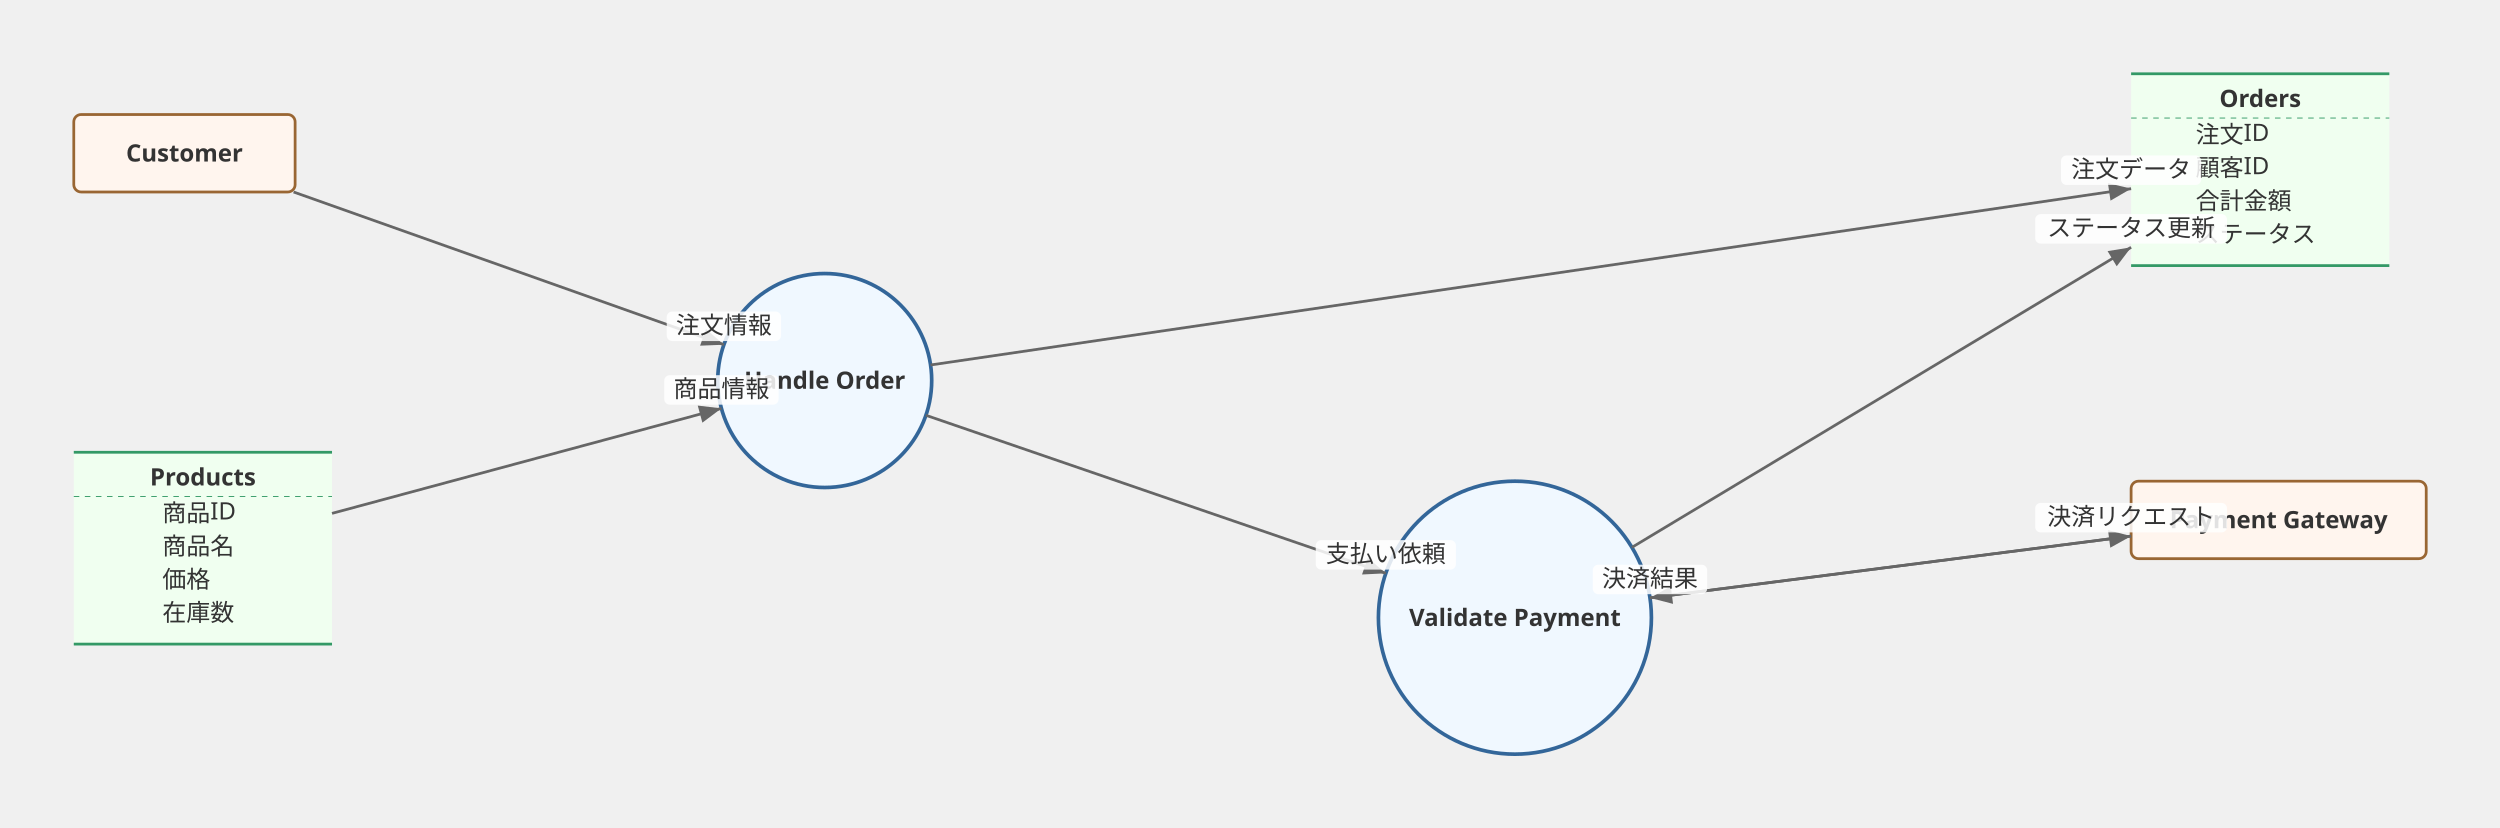
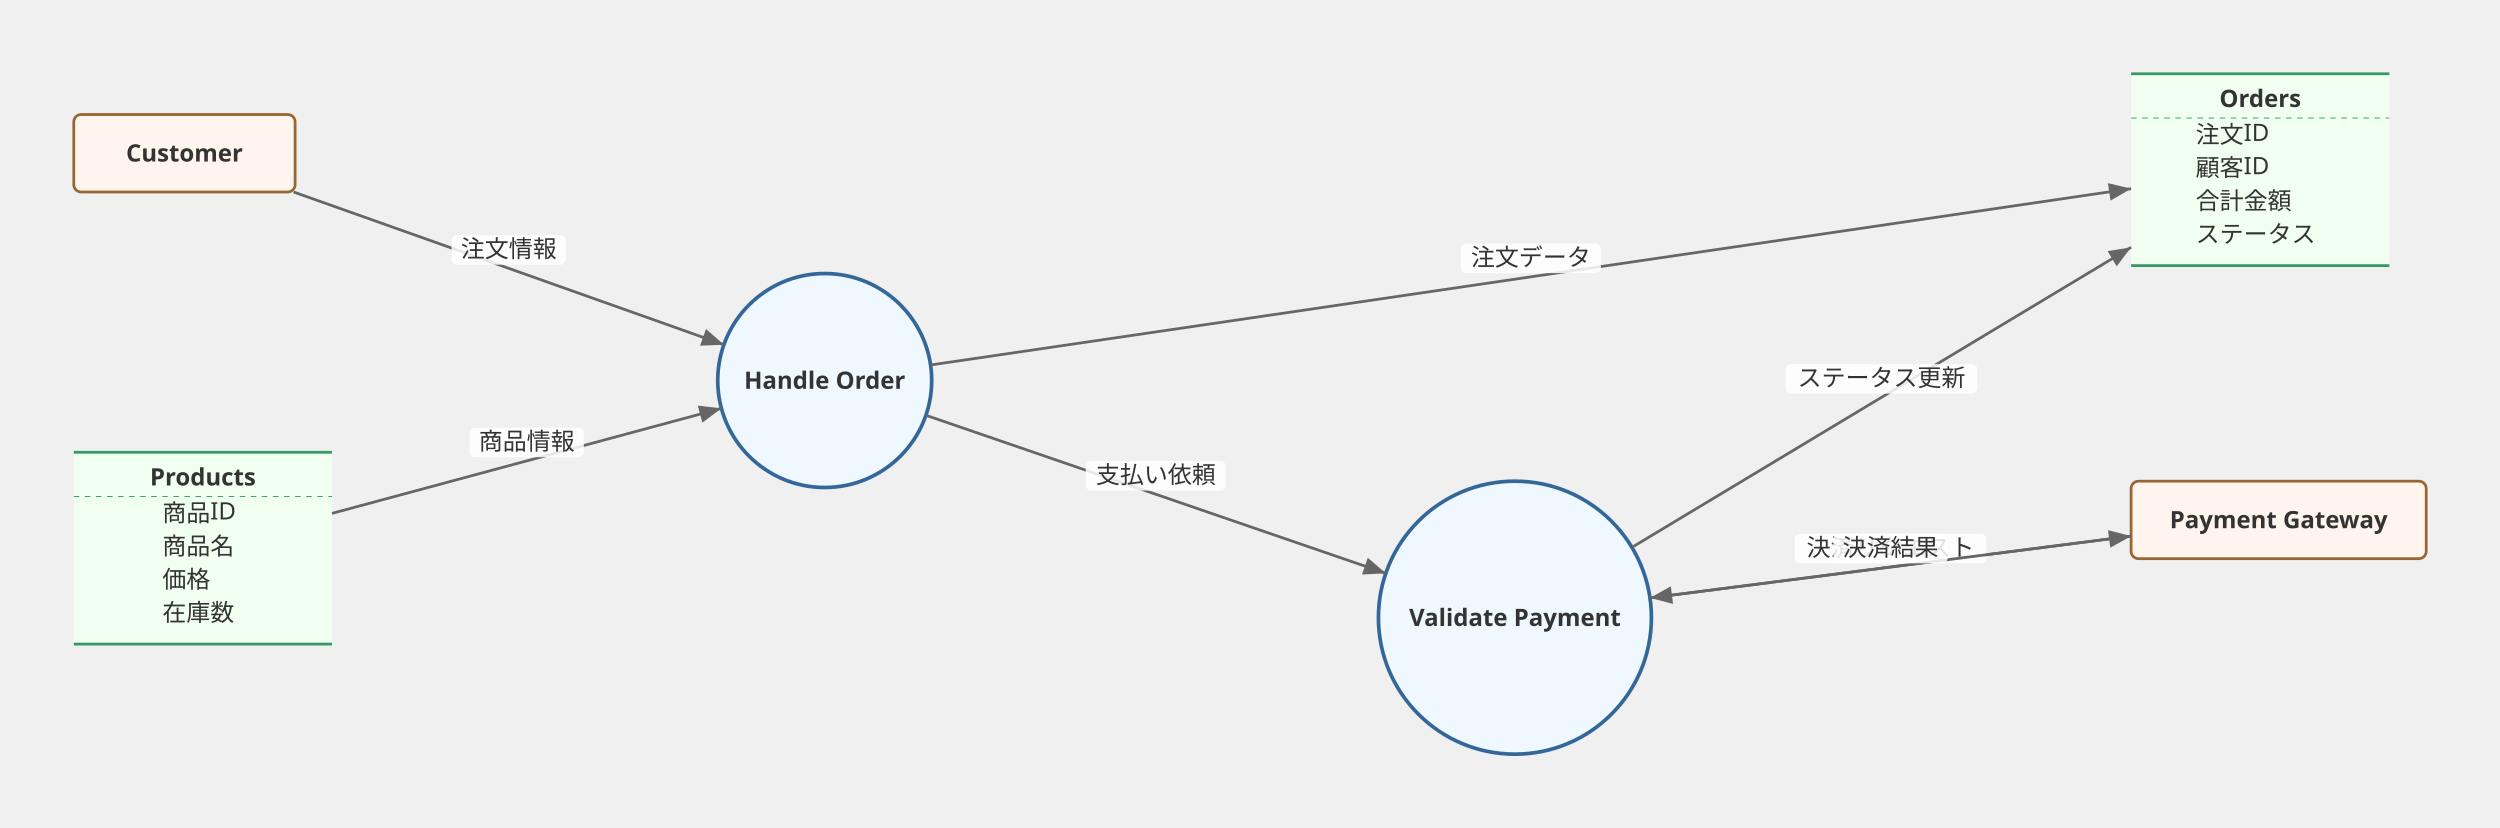
<svg xmlns="http://www.w3.org/2000/svg" width="1355.396" height="448.877" viewBox="0 0 1355.396 448.877">
  <style>text { font-family: sans-serif; font-size: 13px; fill: #333; }</style>
  <defs>
    <marker id="arrow" viewBox="0 0 10 10" refX="10" refY="5" markerWidth="8" markerHeight="8" orient="auto">
      <polygon points="0,1 10,5 0,9" fill="#666" />
    </marker>
  </defs>
  <rect x="40" y="62.088" width="120" height="42" rx="4" fill="#fff5ee" stroke="#996633" stroke-width="1.5" />
  <text x="100" y="87.588" text-anchor="middle" font-weight="bold">Customer</text>
  <rect x="1155.396" y="260.877" width="160" height="42" rx="4" fill="#fff5ee" stroke="#996633" stroke-width="1.5" />
  <text x="1235.396" y="286.377" text-anchor="middle" font-weight="bold">Payment Gateway</text>
  <circle cx="447.128" cy="206.301" r="58" fill="#f0f8ff" stroke="#336699" stroke-width="2" />
  <text x="447.128" y="210.801" text-anchor="middle" font-weight="bold">Handle Order</text>
  <circle cx="821.324" cy="334.877" r="74" fill="#f0f8ff" stroke="#336699" stroke-width="2" />
  <text x="821.324" y="339.377" text-anchor="middle" font-weight="bold">Validate Payment</text>
  <rect x="1155.396" y="40" width="140" height="104" fill="#f0fff0" stroke="none" />
  <line x1="1155.396" y1="40" x2="1295.396" y2="40" stroke="#339966" stroke-width="1.5" />
  <line x1="1155.396" y1="144" x2="1295.396" y2="144" stroke="#339966" stroke-width="1.5" />
  <text x="1225.396" y="58" text-anchor="middle" font-weight="bold">Orders</text>
  <line x1="1155.396" y1="64" x2="1295.396" y2="64" stroke="#339966" stroke-width="0.5" stroke-dasharray="3,3" />
  <text x="1190.396" y="77.5" font-size="11" fill="#555">注文ID</text>
  <text x="1190.396" y="95.5" font-size="11" fill="#555">顧客ID</text>
  <text x="1190.396" y="113.5" font-size="11" fill="#555">合計金額</text>
  <text x="1190.396" y="131.5" font-size="11" fill="#555">ステータス</text>
  <rect x="40" y="245.202" width="140" height="104" fill="#f0fff0" stroke="none" />
  <line x1="40" y1="245.202" x2="180" y2="245.202" stroke="#339966" stroke-width="1.5" />
  <line x1="40" y1="349.202" x2="180" y2="349.202" stroke="#339966" stroke-width="1.5" />
  <text x="110" y="263.202" text-anchor="middle" font-weight="bold">Products</text>
  <line x1="40" y1="269.202" x2="180" y2="269.202" stroke="#339966" stroke-width="0.5" stroke-dasharray="3,3" />
  <text x="88" y="282.702" font-size="11" fill="#555">商品ID</text>
  <text x="88" y="300.702" font-size="11" fill="#555">商品名</text>
  <text x="88" y="318.702" font-size="11" fill="#555">価格</text>
  <text x="88" y="336.702" font-size="11" fill="#555">在庫数</text>
  <path d="M159.163,104.088 L392.469,186.9" fill="none" stroke="#666" stroke-width="1.5" marker-end="url(#arrow)" />
-   <rect x="361.469" y="168.9" width="62" height="16" rx="3" fill="white" opacity="0.85" />
-   <text x="392.469" y="180.9" text-anchor="middle" font-size="11" fill="#666">注文情報</text>
+   <rect x="244.816" y="127.494" width="62" height="16" rx="3" fill="white" opacity="0.85" />
+   <text x="275.816" y="139.494" text-anchor="middle" font-size="11" fill="#666">注文情報</text>
  <path d="M504.512,197.873 L1155.396,102.281" fill="none" stroke="#666" stroke-width="1.5" marker-end="url(#arrow)" />
-   <rect x="1117.396" y="84.281" width="76" height="16" rx="3" fill="white" opacity="0.85" />
-   <text x="1155.396" y="96.281" text-anchor="middle" font-size="11" fill="#666">注文データ</text>
+   <rect x="791.954" y="132.077" width="76" height="16" rx="3" fill="white" opacity="0.85" />
+   <text x="829.954" y="144.077" text-anchor="middle" font-size="11" fill="#666">注文データ</text>
  <path d="M501.98,225.148 L751.34,310.83" fill="none" stroke="#666" stroke-width="1.5" marker-end="url(#arrow)" />
-   <rect x="713.34" y="292.83" width="76" height="16" rx="3" fill="white" opacity="0.85" />
-   <text x="751.34" y="304.83" text-anchor="middle" font-size="11" fill="#666">支払い依頼</text>
+   <rect x="588.66" y="249.989" width="76" height="16" rx="3" fill="white" opacity="0.85" />
+   <text x="626.66" y="261.989" text-anchor="middle" font-size="11" fill="#666">支払い依頼</text>
  <path d="M894.545,324.165 L1155.396,290.659" fill="none" stroke="#666" stroke-width="1.5" marker-end="url(#arrow)" />
-   <rect x="1103.396" y="272.659" width="104" height="16" rx="3" fill="white" opacity="0.85" />
-   <text x="1155.396" y="284.659" text-anchor="middle" font-size="11" fill="#666">決済リクエスト</text>
+   <rect x="972.97" y="289.412" width="104" height="16" rx="3" fill="white" opacity="0.85" />
+   <text x="1024.97" y="301.412" text-anchor="middle" font-size="11" fill="#666">決済リクエスト</text>
  <path d="M1155.396,290.659 L894.545,324.165" fill="none" stroke="#666" stroke-width="1.5" marker-end="url(#arrow)" />
-   <rect x="863.545" y="306.165" width="62" height="16" rx="3" fill="white" opacity="0.85" />
-   <text x="894.545" y="318.165" text-anchor="middle" font-size="11" fill="#666">決済結果</text>
+   <rect x="993.97" y="289.412" width="62" height="16" rx="3" fill="white" opacity="0.85" />
+   <text x="1024.97" y="301.412" text-anchor="middle" font-size="11" fill="#666">決済結果</text>
  <path d="M884.749,296.754 L1155.396,134.075" fill="none" stroke="#666" stroke-width="1.5" marker-end="url(#arrow)" />
-   <rect x="1103.396" y="116.075" width="104" height="16" rx="3" fill="white" opacity="0.85" />
-   <text x="1155.396" y="128.075" text-anchor="middle" font-size="11" fill="#666">ステータス更新</text>
+   <rect x="968.072" y="197.415" width="104" height="16" rx="3" fill="white" opacity="0.85" />
+   <text x="1020.072" y="209.415" text-anchor="middle" font-size="11" fill="#666">ステータス更新</text>
  <path d="M180,278.327 L391.128,221.4" fill="none" stroke="#666" stroke-width="1.5" marker-end="url(#arrow)" />
-   <rect x="360.128" y="203.4" width="62" height="16" rx="3" fill="white" opacity="0.85" />
-   <text x="391.128" y="215.4" text-anchor="middle" font-size="11" fill="#666">商品情報</text>
+   <rect x="254.564" y="231.864" width="62" height="16" rx="3" fill="white" opacity="0.85" />
+   <text x="285.564" y="243.864" text-anchor="middle" font-size="11" fill="#666">商品情報</text>
</svg>
